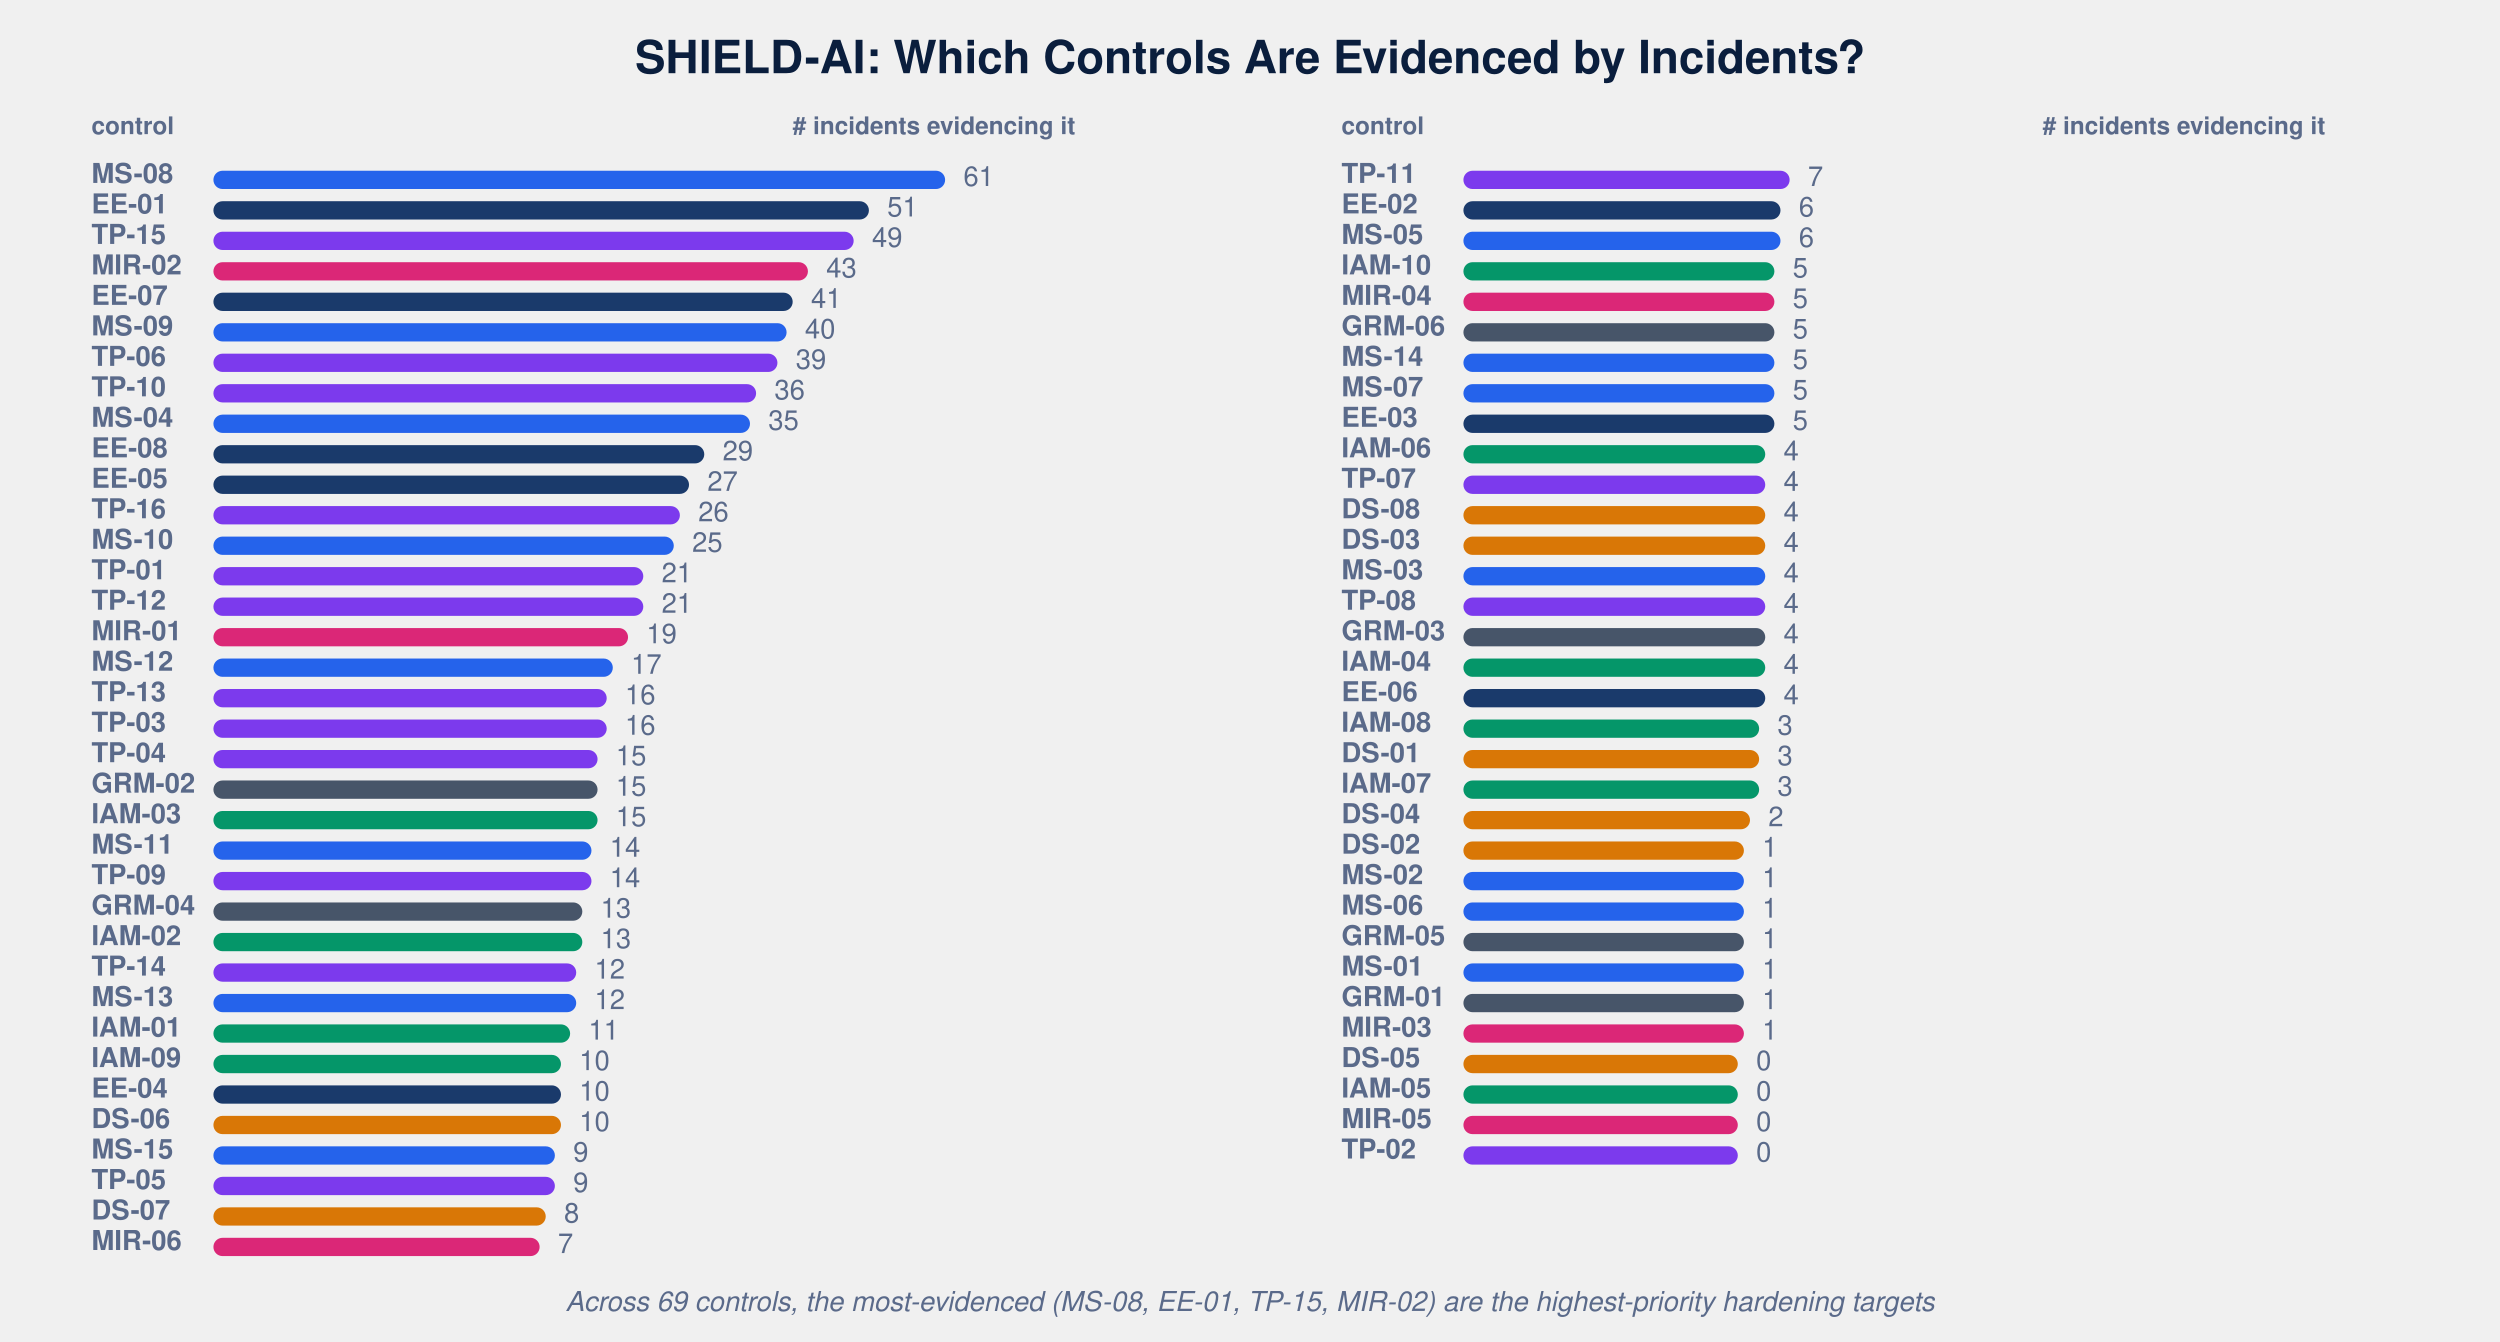
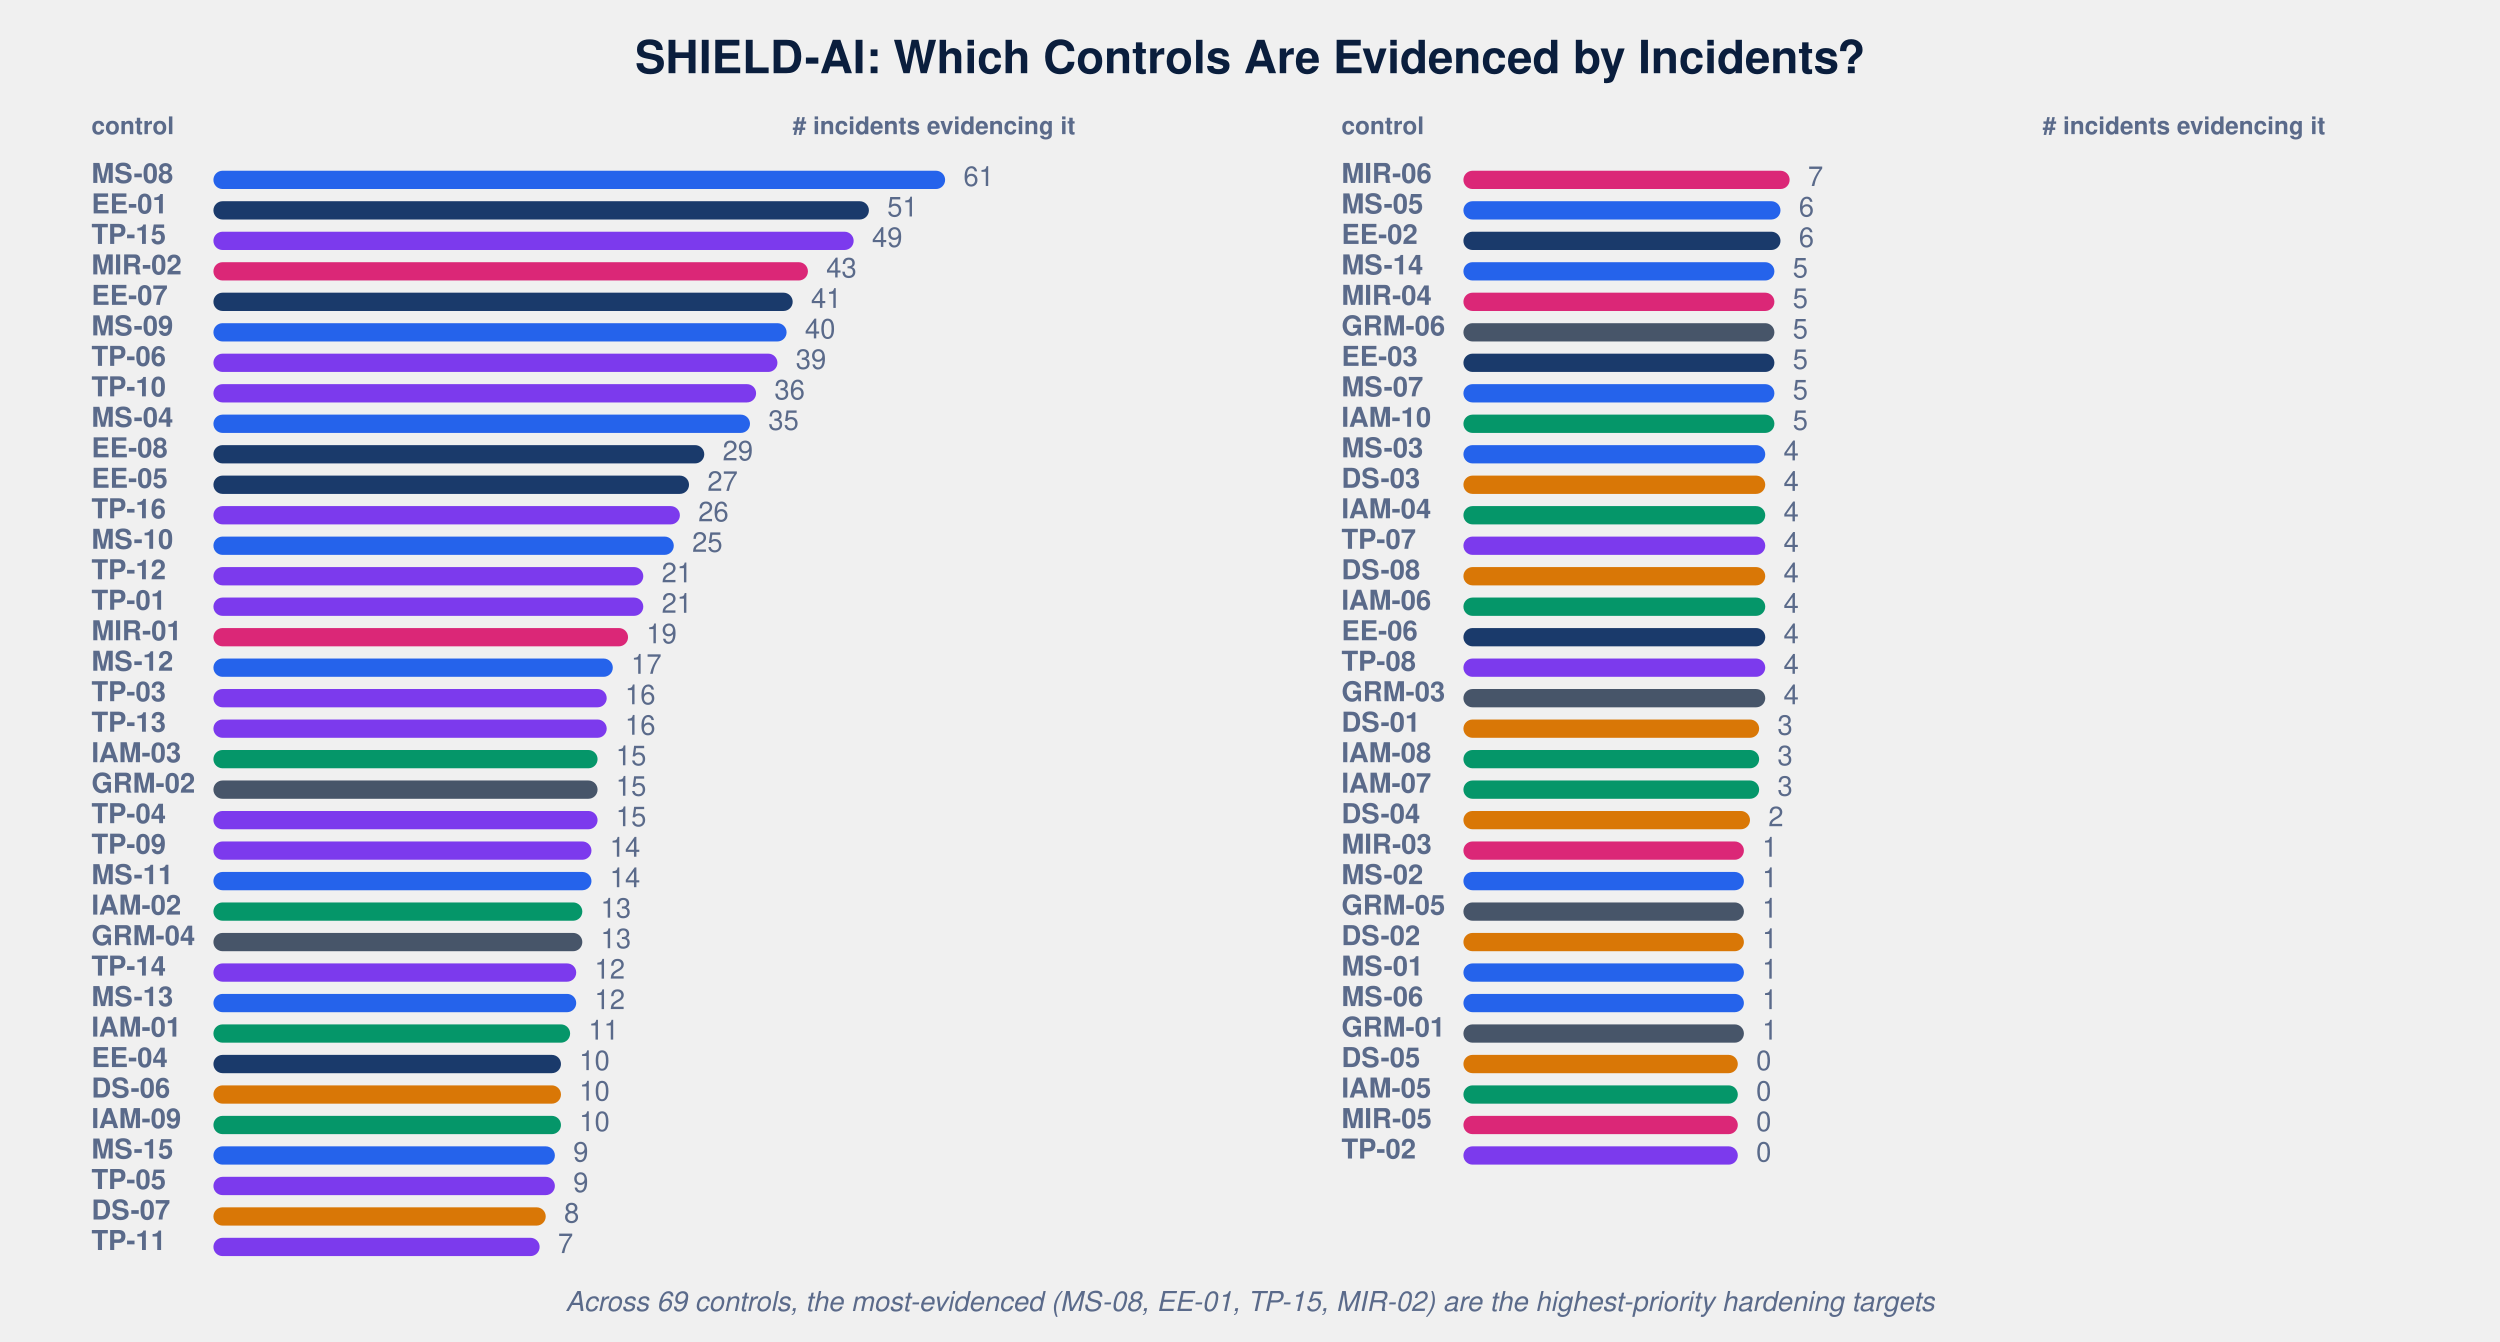
<svg xmlns="http://www.w3.org/2000/svg" viewBox="0 0 820 440" width="100%" height="100%">
  <style>
    text { font-family: 'Helvetica Neue', Helvetica, Arial, sans-serif; }
    .title { font-size: 15px; font-weight: bold; fill: #0a1e3d; }
    .label { font-size: 11px; fill: #1a1a2e; }
    .sm { font-size: 9px; fill: #5a6a8a; }
    .cap { font-size: 8px; font-weight: bold; text-transform: uppercase; fill: #5a6a8a; }
    .white { fill: #ffffff; }
  </style>
  <text x="410.0" y="24" text-anchor="middle" class="title">SHIELD-AI: Which Controls Are Evidenced by Incidents?</text>
  <text x="30" y="44" class="cap">control</text>
  <text x="260" y="44" class="cap"># incidents evidencing it</text>
  <text x="30" y="60" class="sm" font-weight="bold" fill="#2563eb">MS-08</text>
  <rect x="70" y="56" width="240" height="6" rx="3" fill="#2563eb" />
  <text x="316" y="61" class="sm">61</text>
  <text x="30" y="70" class="sm" font-weight="bold" fill="#1a3a6b">EE-01</text>
  <rect x="70" y="66" width="215" height="6" rx="3" fill="#1a3a6b" />
  <text x="291" y="71" class="sm">51</text>
  <text x="30" y="80" class="sm" font-weight="bold" fill="#7c3aed">TP-15</text>
  <rect x="70" y="76" width="210" height="6" rx="3" fill="#7c3aed" />
  <text x="286" y="81" class="sm">49</text>
  <text x="30" y="90" class="sm" font-weight="bold" fill="#db2777">MIR-02</text>
  <rect x="70" y="86" width="195" height="6" rx="3" fill="#db2777" />
  <text x="271" y="91" class="sm">43</text>
  <text x="30" y="100" class="sm" font-weight="bold" fill="#1a3a6b">EE-07</text>
  <rect x="70" y="96" width="190" height="6" rx="3" fill="#1a3a6b" />
  <text x="266" y="101" class="sm">41</text>
  <text x="30" y="110" class="sm" font-weight="bold" fill="#2563eb">MS-09</text>
  <rect x="70" y="106" width="188" height="6" rx="3" fill="#2563eb" />
  <text x="264" y="111" class="sm">40</text>
  <text x="30" y="120" class="sm" font-weight="bold" fill="#7c3aed">TP-06</text>
  <rect x="70" y="116" width="185" height="6" rx="3" fill="#7c3aed" />
  <text x="261" y="121" class="sm">39</text>
  <text x="30" y="130" class="sm" font-weight="bold" fill="#7c3aed">TP-10</text>
  <rect x="70" y="126" width="178" height="6" rx="3" fill="#7c3aed" />
  <text x="254" y="131" class="sm">36</text>
  <text x="30" y="140" class="sm" font-weight="bold" fill="#2563eb">MS-04</text>
  <rect x="70" y="136" width="176" height="6" rx="3" fill="#2563eb" />
  <text x="252" y="141" class="sm">35</text>
  <text x="30" y="150" class="sm" font-weight="bold" fill="#1a3a6b">EE-08</text>
  <rect x="70" y="146" width="161" height="6" rx="3" fill="#1a3a6b" />
  <text x="237" y="151" class="sm">29</text>
  <text x="30" y="160" class="sm" font-weight="bold" fill="#1a3a6b">EE-05</text>
  <rect x="70" y="156" width="156" height="6" rx="3" fill="#1a3a6b" />
  <text x="232" y="161" class="sm">27</text>
  <text x="30" y="170" class="sm" font-weight="bold" fill="#7c3aed">TP-16</text>
  <rect x="70" y="166" width="153" height="6" rx="3" fill="#7c3aed" />
  <text x="229" y="171" class="sm">26</text>
  <text x="30" y="180" class="sm" font-weight="bold" fill="#2563eb">MS-10</text>
  <rect x="70" y="176" width="151" height="6" rx="3" fill="#2563eb" />
  <text x="227" y="181" class="sm">25</text>
-   <text x="30" y="190" class="sm" font-weight="bold" fill="#7c3aed">TP-01</text>
+   <text x="30" y="190" class="sm" font-weight="bold" fill="#7c3aed">TP-12</text>
  <rect x="70" y="186" width="141" height="6" rx="3" fill="#7c3aed" />
  <text x="217" y="191" class="sm">21</text>
-   <text x="30" y="200" class="sm" font-weight="bold" fill="#7c3aed">TP-12</text>
+   <text x="30" y="200" class="sm" font-weight="bold" fill="#7c3aed">TP-01</text>
  <rect x="70" y="196" width="141" height="6" rx="3" fill="#7c3aed" />
  <text x="217" y="201" class="sm">21</text>
  <text x="30" y="210" class="sm" font-weight="bold" fill="#db2777">MIR-01</text>
  <rect x="70" y="206" width="136" height="6" rx="3" fill="#db2777" />
  <text x="212" y="211" class="sm">19</text>
  <text x="30" y="220" class="sm" font-weight="bold" fill="#2563eb">MS-12</text>
  <rect x="70" y="216" width="131" height="6" rx="3" fill="#2563eb" />
  <text x="207" y="221" class="sm">17</text>
-   <text x="30" y="230" class="sm" font-weight="bold" fill="#7c3aed">TP-13</text>
+   <text x="30" y="230" class="sm" font-weight="bold" fill="#7c3aed">TP-03</text>
  <rect x="70" y="226" width="129" height="6" rx="3" fill="#7c3aed" />
  <text x="205" y="231" class="sm">16</text>
-   <text x="30" y="240" class="sm" font-weight="bold" fill="#7c3aed">TP-03</text>
+   <text x="30" y="240" class="sm" font-weight="bold" fill="#7c3aed">TP-13</text>
  <rect x="70" y="236" width="129" height="6" rx="3" fill="#7c3aed" />
  <text x="205" y="241" class="sm">16</text>
-   <text x="30" y="250" class="sm" font-weight="bold" fill="#7c3aed">TP-04</text>
-   <rect x="70" y="246" width="126" height="6" rx="3" fill="#7c3aed" />
+   <text x="30" y="250" class="sm" font-weight="bold" fill="#059669">IAM-03</text>
+   <rect x="70" y="246" width="126" height="6" rx="3" fill="#059669" />
  <text x="202" y="251" class="sm">15</text>
  <text x="30" y="260" class="sm" font-weight="bold" fill="#475569">GRM-02</text>
  <rect x="70" y="256" width="126" height="6" rx="3" fill="#475569" />
  <text x="202" y="261" class="sm">15</text>
-   <text x="30" y="270" class="sm" font-weight="bold" fill="#059669">IAM-03</text>
-   <rect x="70" y="266" width="126" height="6" rx="3" fill="#059669" />
+   <text x="30" y="270" class="sm" font-weight="bold" fill="#7c3aed">TP-04</text>
+   <rect x="70" y="266" width="126" height="6" rx="3" fill="#7c3aed" />
  <text x="202" y="271" class="sm">15</text>
-   <text x="30" y="280" class="sm" font-weight="bold" fill="#2563eb">MS-11</text>
-   <rect x="70" y="276" width="124" height="6" rx="3" fill="#2563eb" />
+   <text x="30" y="280" class="sm" font-weight="bold" fill="#7c3aed">TP-09</text>
+   <rect x="70" y="276" width="124" height="6" rx="3" fill="#7c3aed" />
  <text x="200" y="281" class="sm">14</text>
-   <text x="30" y="290" class="sm" font-weight="bold" fill="#7c3aed">TP-09</text>
-   <rect x="70" y="286" width="124" height="6" rx="3" fill="#7c3aed" />
+   <text x="30" y="290" class="sm" font-weight="bold" fill="#2563eb">MS-11</text>
+   <rect x="70" y="286" width="124" height="6" rx="3" fill="#2563eb" />
  <text x="200" y="291" class="sm">14</text>
-   <text x="30" y="300" class="sm" font-weight="bold" fill="#475569">GRM-04</text>
-   <rect x="70" y="296" width="121" height="6" rx="3" fill="#475569" />
+   <text x="30" y="300" class="sm" font-weight="bold" fill="#059669">IAM-02</text>
+   <rect x="70" y="296" width="121" height="6" rx="3" fill="#059669" />
  <text x="197" y="301" class="sm">13</text>
-   <text x="30" y="310" class="sm" font-weight="bold" fill="#059669">IAM-02</text>
-   <rect x="70" y="306" width="121" height="6" rx="3" fill="#059669" />
+   <text x="30" y="310" class="sm" font-weight="bold" fill="#475569">GRM-04</text>
+   <rect x="70" y="306" width="121" height="6" rx="3" fill="#475569" />
  <text x="197" y="311" class="sm">13</text>
  <text x="30" y="320" class="sm" font-weight="bold" fill="#7c3aed">TP-14</text>
  <rect x="70" y="316" width="119" height="6" rx="3" fill="#7c3aed" />
  <text x="195" y="321" class="sm">12</text>
  <text x="30" y="330" class="sm" font-weight="bold" fill="#2563eb">MS-13</text>
  <rect x="70" y="326" width="119" height="6" rx="3" fill="#2563eb" />
  <text x="195" y="331" class="sm">12</text>
  <text x="30" y="340" class="sm" font-weight="bold" fill="#059669">IAM-01</text>
  <rect x="70" y="336" width="117" height="6" rx="3" fill="#059669" />
  <text x="193" y="341" class="sm">11</text>
-   <text x="30" y="350" class="sm" font-weight="bold" fill="#059669">IAM-09</text>
-   <rect x="70" y="346" width="114" height="6" rx="3" fill="#059669" />
+   <text x="30" y="350" class="sm" font-weight="bold" fill="#1a3a6b">EE-04</text>
+   <rect x="70" y="346" width="114" height="6" rx="3" fill="#1a3a6b" />
  <text x="190" y="351" class="sm">10</text>
-   <text x="30" y="360" class="sm" font-weight="bold" fill="#1a3a6b">EE-04</text>
-   <rect x="70" y="356" width="114" height="6" rx="3" fill="#1a3a6b" />
+   <text x="30" y="360" class="sm" font-weight="bold" fill="#d97706">DS-06</text>
+   <rect x="70" y="356" width="114" height="6" rx="3" fill="#d97706" />
  <text x="190" y="361" class="sm">10</text>
-   <text x="30" y="370" class="sm" font-weight="bold" fill="#d97706">DS-06</text>
-   <rect x="70" y="366" width="114" height="6" rx="3" fill="#d97706" />
+   <text x="30" y="370" class="sm" font-weight="bold" fill="#059669">IAM-09</text>
+   <rect x="70" y="366" width="114" height="6" rx="3" fill="#059669" />
  <text x="190" y="371" class="sm">10</text>
  <text x="30" y="380" class="sm" font-weight="bold" fill="#2563eb">MS-15</text>
  <rect x="70" y="376" width="112" height="6" rx="3" fill="#2563eb" />
  <text x="188" y="381" class="sm">9</text>
  <text x="30" y="390" class="sm" font-weight="bold" fill="#7c3aed">TP-05</text>
  <rect x="70" y="386" width="112" height="6" rx="3" fill="#7c3aed" />
  <text x="188" y="391" class="sm">9</text>
  <text x="30" y="400" class="sm" font-weight="bold" fill="#d97706">DS-07</text>
  <rect x="70" y="396" width="109" height="6" rx="3" fill="#d97706" />
  <text x="185" y="401" class="sm">8</text>
-   <text x="30" y="410" class="sm" font-weight="bold" fill="#db2777">MIR-06</text>
-   <rect x="70" y="406" width="107" height="6" rx="3" fill="#db2777" />
+   <text x="30" y="410" class="sm" font-weight="bold" fill="#7c3aed">TP-11</text>
+   <rect x="70" y="406" width="107" height="6" rx="3" fill="#7c3aed" />
  <text x="183" y="411" class="sm">7</text>
  <text x="440" y="44" class="cap">control</text>
  <text x="670" y="44" class="cap"># incidents evidencing it</text>
-   <text x="440" y="60" class="sm" font-weight="bold" fill="#7c3aed">TP-11</text>
-   <rect x="480" y="56" width="107" height="6" rx="3" fill="#7c3aed" />
+   <text x="440" y="60" class="sm" font-weight="bold" fill="#db2777">MIR-06</text>
+   <rect x="480" y="56" width="107" height="6" rx="3" fill="#db2777" />
  <text x="593" y="61" class="sm">7</text>
-   <text x="440" y="70" class="sm" font-weight="bold" fill="#1a3a6b">EE-02</text>
-   <rect x="480" y="66" width="104" height="6" rx="3" fill="#1a3a6b" />
+   <text x="440" y="70" class="sm" font-weight="bold" fill="#2563eb">MS-05</text>
+   <rect x="480" y="66" width="104" height="6" rx="3" fill="#2563eb" />
  <text x="590" y="71" class="sm">6</text>
-   <text x="440" y="80" class="sm" font-weight="bold" fill="#2563eb">MS-05</text>
-   <rect x="480" y="76" width="104" height="6" rx="3" fill="#2563eb" />
+   <text x="440" y="80" class="sm" font-weight="bold" fill="#1a3a6b">EE-02</text>
+   <rect x="480" y="76" width="104" height="6" rx="3" fill="#1a3a6b" />
  <text x="590" y="81" class="sm">6</text>
-   <text x="440" y="90" class="sm" font-weight="bold" fill="#059669">IAM-10</text>
-   <rect x="480" y="86" width="102" height="6" rx="3" fill="#059669" />
+   <text x="440" y="90" class="sm" font-weight="bold" fill="#2563eb">MS-14</text>
+   <rect x="480" y="86" width="102" height="6" rx="3" fill="#2563eb" />
  <text x="588" y="91" class="sm">5</text>
  <text x="440" y="100" class="sm" font-weight="bold" fill="#db2777">MIR-04</text>
  <rect x="480" y="96" width="102" height="6" rx="3" fill="#db2777" />
  <text x="588" y="101" class="sm">5</text>
  <text x="440" y="110" class="sm" font-weight="bold" fill="#475569">GRM-06</text>
  <rect x="480" y="106" width="102" height="6" rx="3" fill="#475569" />
  <text x="588" y="111" class="sm">5</text>
-   <text x="440" y="120" class="sm" font-weight="bold" fill="#2563eb">MS-14</text>
-   <rect x="480" y="116" width="102" height="6" rx="3" fill="#2563eb" />
+   <text x="440" y="120" class="sm" font-weight="bold" fill="#1a3a6b">EE-03</text>
+   <rect x="480" y="116" width="102" height="6" rx="3" fill="#1a3a6b" />
  <text x="588" y="121" class="sm">5</text>
  <text x="440" y="130" class="sm" font-weight="bold" fill="#2563eb">MS-07</text>
  <rect x="480" y="126" width="102" height="6" rx="3" fill="#2563eb" />
  <text x="588" y="131" class="sm">5</text>
-   <text x="440" y="140" class="sm" font-weight="bold" fill="#1a3a6b">EE-03</text>
-   <rect x="480" y="136" width="102" height="6" rx="3" fill="#1a3a6b" />
+   <text x="440" y="140" class="sm" font-weight="bold" fill="#059669">IAM-10</text>
+   <rect x="480" y="136" width="102" height="6" rx="3" fill="#059669" />
  <text x="588" y="141" class="sm">5</text>
-   <text x="440" y="150" class="sm" font-weight="bold" fill="#059669">IAM-06</text>
-   <rect x="480" y="146" width="99" height="6" rx="3" fill="#059669" />
+   <text x="440" y="150" class="sm" font-weight="bold" fill="#2563eb">MS-03</text>
+   <rect x="480" y="146" width="99" height="6" rx="3" fill="#2563eb" />
  <text x="585" y="151" class="sm">4</text>
-   <text x="440" y="160" class="sm" font-weight="bold" fill="#7c3aed">TP-07</text>
-   <rect x="480" y="156" width="99" height="6" rx="3" fill="#7c3aed" />
+   <text x="440" y="160" class="sm" font-weight="bold" fill="#d97706">DS-03</text>
+   <rect x="480" y="156" width="99" height="6" rx="3" fill="#d97706" />
  <text x="585" y="161" class="sm">4</text>
-   <text x="440" y="170" class="sm" font-weight="bold" fill="#d97706">DS-08</text>
-   <rect x="480" y="166" width="99" height="6" rx="3" fill="#d97706" />
+   <text x="440" y="170" class="sm" font-weight="bold" fill="#059669">IAM-04</text>
+   <rect x="480" y="166" width="99" height="6" rx="3" fill="#059669" />
  <text x="585" y="171" class="sm">4</text>
-   <text x="440" y="180" class="sm" font-weight="bold" fill="#d97706">DS-03</text>
-   <rect x="480" y="176" width="99" height="6" rx="3" fill="#d97706" />
+   <text x="440" y="180" class="sm" font-weight="bold" fill="#7c3aed">TP-07</text>
+   <rect x="480" y="176" width="99" height="6" rx="3" fill="#7c3aed" />
  <text x="585" y="181" class="sm">4</text>
-   <text x="440" y="190" class="sm" font-weight="bold" fill="#2563eb">MS-03</text>
-   <rect x="480" y="186" width="99" height="6" rx="3" fill="#2563eb" />
+   <text x="440" y="190" class="sm" font-weight="bold" fill="#d97706">DS-08</text>
+   <rect x="480" y="186" width="99" height="6" rx="3" fill="#d97706" />
  <text x="585" y="191" class="sm">4</text>
-   <text x="440" y="200" class="sm" font-weight="bold" fill="#7c3aed">TP-08</text>
-   <rect x="480" y="196" width="99" height="6" rx="3" fill="#7c3aed" />
+   <text x="440" y="200" class="sm" font-weight="bold" fill="#059669">IAM-06</text>
+   <rect x="480" y="196" width="99" height="6" rx="3" fill="#059669" />
  <text x="585" y="201" class="sm">4</text>
-   <text x="440" y="210" class="sm" font-weight="bold" fill="#475569">GRM-03</text>
-   <rect x="480" y="206" width="99" height="6" rx="3" fill="#475569" />
+   <text x="440" y="210" class="sm" font-weight="bold" fill="#1a3a6b">EE-06</text>
+   <rect x="480" y="206" width="99" height="6" rx="3" fill="#1a3a6b" />
  <text x="585" y="211" class="sm">4</text>
-   <text x="440" y="220" class="sm" font-weight="bold" fill="#059669">IAM-04</text>
-   <rect x="480" y="216" width="99" height="6" rx="3" fill="#059669" />
+   <text x="440" y="220" class="sm" font-weight="bold" fill="#7c3aed">TP-08</text>
+   <rect x="480" y="216" width="99" height="6" rx="3" fill="#7c3aed" />
  <text x="585" y="221" class="sm">4</text>
-   <text x="440" y="230" class="sm" font-weight="bold" fill="#1a3a6b">EE-06</text>
-   <rect x="480" y="226" width="99" height="6" rx="3" fill="#1a3a6b" />
+   <text x="440" y="230" class="sm" font-weight="bold" fill="#475569">GRM-03</text>
+   <rect x="480" y="226" width="99" height="6" rx="3" fill="#475569" />
  <text x="585" y="231" class="sm">4</text>
-   <text x="440" y="240" class="sm" font-weight="bold" fill="#059669">IAM-08</text>
-   <rect x="480" y="236" width="97" height="6" rx="3" fill="#059669" />
+   <text x="440" y="240" class="sm" font-weight="bold" fill="#d97706">DS-01</text>
+   <rect x="480" y="236" width="97" height="6" rx="3" fill="#d97706" />
  <text x="583" y="241" class="sm">3</text>
-   <text x="440" y="250" class="sm" font-weight="bold" fill="#d97706">DS-01</text>
-   <rect x="480" y="246" width="97" height="6" rx="3" fill="#d97706" />
+   <text x="440" y="250" class="sm" font-weight="bold" fill="#059669">IAM-08</text>
+   <rect x="480" y="246" width="97" height="6" rx="3" fill="#059669" />
  <text x="583" y="251" class="sm">3</text>
  <text x="440" y="260" class="sm" font-weight="bold" fill="#059669">IAM-07</text>
  <rect x="480" y="256" width="97" height="6" rx="3" fill="#059669" />
  <text x="583" y="261" class="sm">3</text>
  <text x="440" y="270" class="sm" font-weight="bold" fill="#d97706">DS-04</text>
  <rect x="480" y="266" width="94" height="6" rx="3" fill="#d97706" />
  <text x="580" y="271" class="sm">2</text>
-   <text x="440" y="280" class="sm" font-weight="bold" fill="#d97706">DS-02</text>
-   <rect x="480" y="276" width="92" height="6" rx="3" fill="#d97706" />
+   <text x="440" y="280" class="sm" font-weight="bold" fill="#db2777">MIR-03</text>
+   <rect x="480" y="276" width="92" height="6" rx="3" fill="#db2777" />
  <text x="578" y="281" class="sm">1</text>
  <text x="440" y="290" class="sm" font-weight="bold" fill="#2563eb">MS-02</text>
  <rect x="480" y="286" width="92" height="6" rx="3" fill="#2563eb" />
  <text x="578" y="291" class="sm">1</text>
-   <text x="440" y="300" class="sm" font-weight="bold" fill="#2563eb">MS-06</text>
-   <rect x="480" y="296" width="92" height="6" rx="3" fill="#2563eb" />
+   <text x="440" y="300" class="sm" font-weight="bold" fill="#475569">GRM-05</text>
+   <rect x="480" y="296" width="92" height="6" rx="3" fill="#475569" />
  <text x="578" y="301" class="sm">1</text>
-   <text x="440" y="310" class="sm" font-weight="bold" fill="#475569">GRM-05</text>
-   <rect x="480" y="306" width="92" height="6" rx="3" fill="#475569" />
+   <text x="440" y="310" class="sm" font-weight="bold" fill="#d97706">DS-02</text>
+   <rect x="480" y="306" width="92" height="6" rx="3" fill="#d97706" />
  <text x="578" y="311" class="sm">1</text>
  <text x="440" y="320" class="sm" font-weight="bold" fill="#2563eb">MS-01</text>
  <rect x="480" y="316" width="92" height="6" rx="3" fill="#2563eb" />
  <text x="578" y="321" class="sm">1</text>
-   <text x="440" y="330" class="sm" font-weight="bold" fill="#475569">GRM-01</text>
-   <rect x="480" y="326" width="92" height="6" rx="3" fill="#475569" />
+   <text x="440" y="330" class="sm" font-weight="bold" fill="#2563eb">MS-06</text>
+   <rect x="480" y="326" width="92" height="6" rx="3" fill="#2563eb" />
  <text x="578" y="331" class="sm">1</text>
-   <text x="440" y="340" class="sm" font-weight="bold" fill="#db2777">MIR-03</text>
-   <rect x="480" y="336" width="92" height="6" rx="3" fill="#db2777" />
+   <text x="440" y="340" class="sm" font-weight="bold" fill="#475569">GRM-01</text>
+   <rect x="480" y="336" width="92" height="6" rx="3" fill="#475569" />
  <text x="578" y="341" class="sm">1</text>
  <text x="440" y="350" class="sm" font-weight="bold" fill="#d97706">DS-05</text>
  <rect x="480" y="346" width="90" height="6" rx="3" fill="#d97706" />
  <text x="576" y="351" class="sm">0</text>
  <text x="440" y="360" class="sm" font-weight="bold" fill="#059669">IAM-05</text>
  <rect x="480" y="356" width="90" height="6" rx="3" fill="#059669" />
  <text x="576" y="361" class="sm">0</text>
  <text x="440" y="370" class="sm" font-weight="bold" fill="#db2777">MIR-05</text>
  <rect x="480" y="366" width="90" height="6" rx="3" fill="#db2777" />
  <text x="576" y="371" class="sm">0</text>
  <text x="440" y="380" class="sm" font-weight="bold" fill="#7c3aed">TP-02</text>
  <rect x="480" y="376" width="90" height="6" rx="3" fill="#7c3aed" />
  <text x="576" y="381" class="sm">0</text>
  <text x="410.0" y="430" text-anchor="middle" class="sm" font-style="italic">Across 69 controls, the most-evidenced (MS-08, EE-01, TP-15, MIR-02) are the highest-priority hardening targets</text>
</svg>
